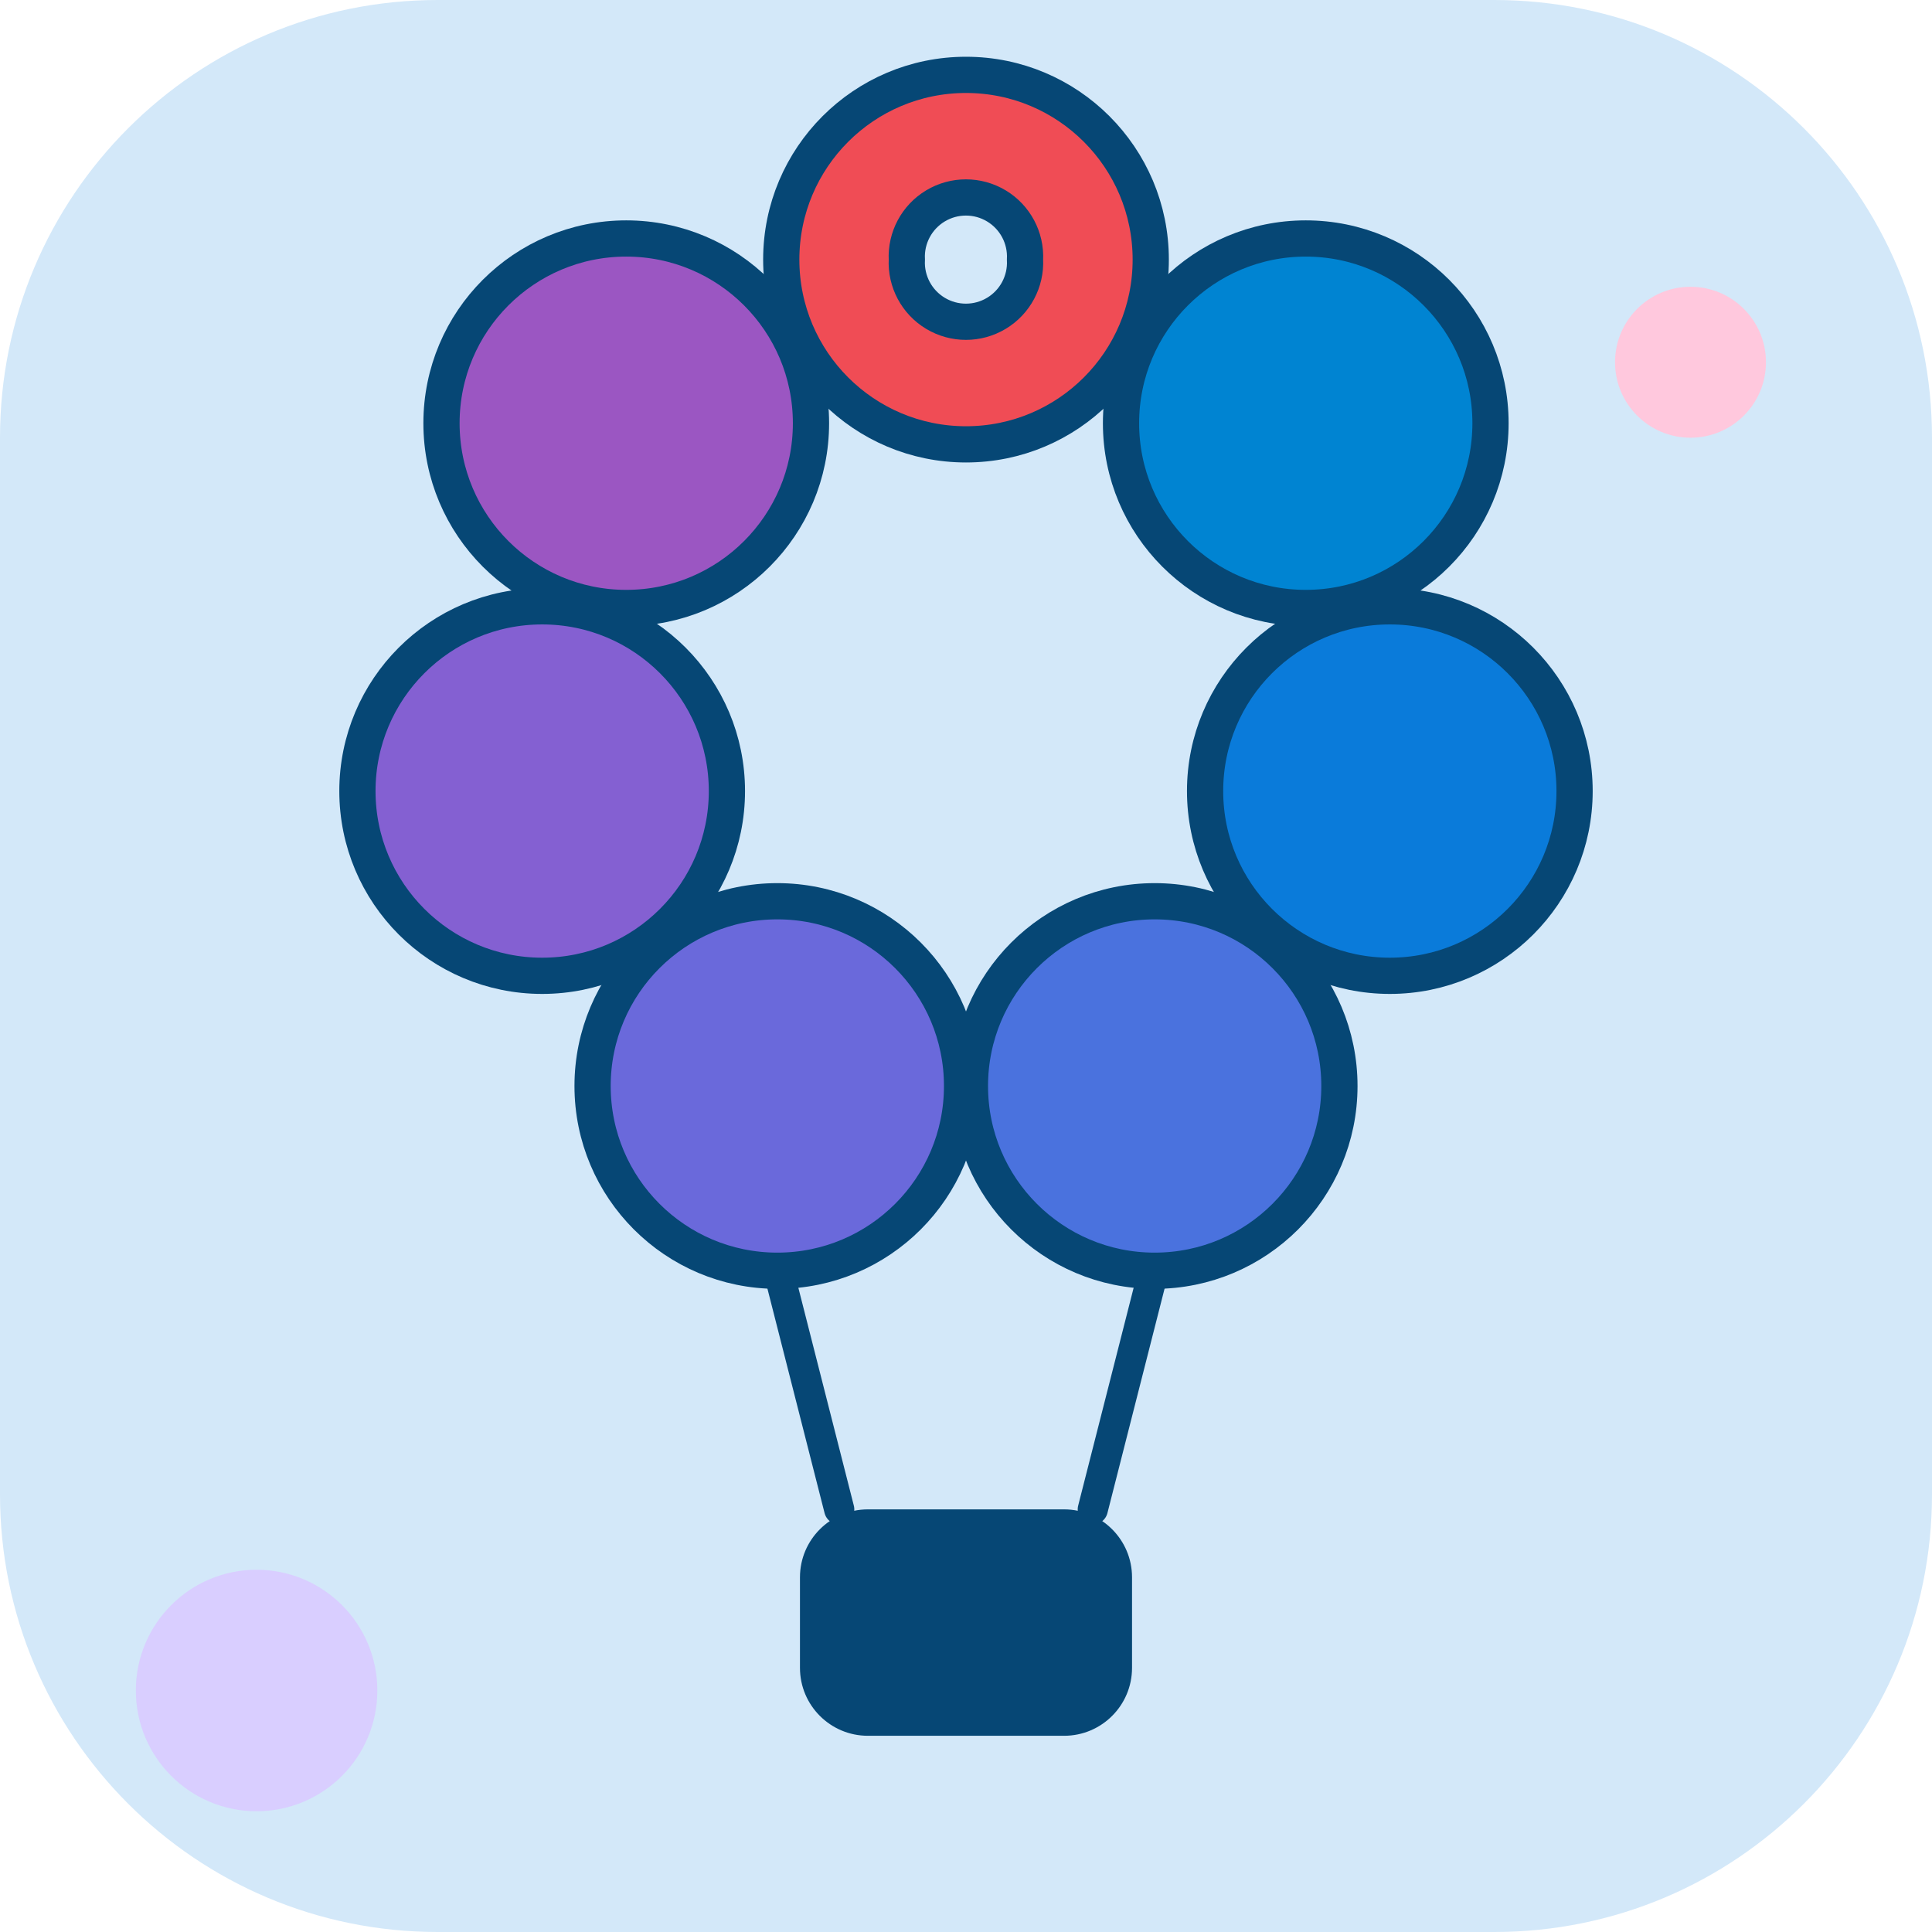
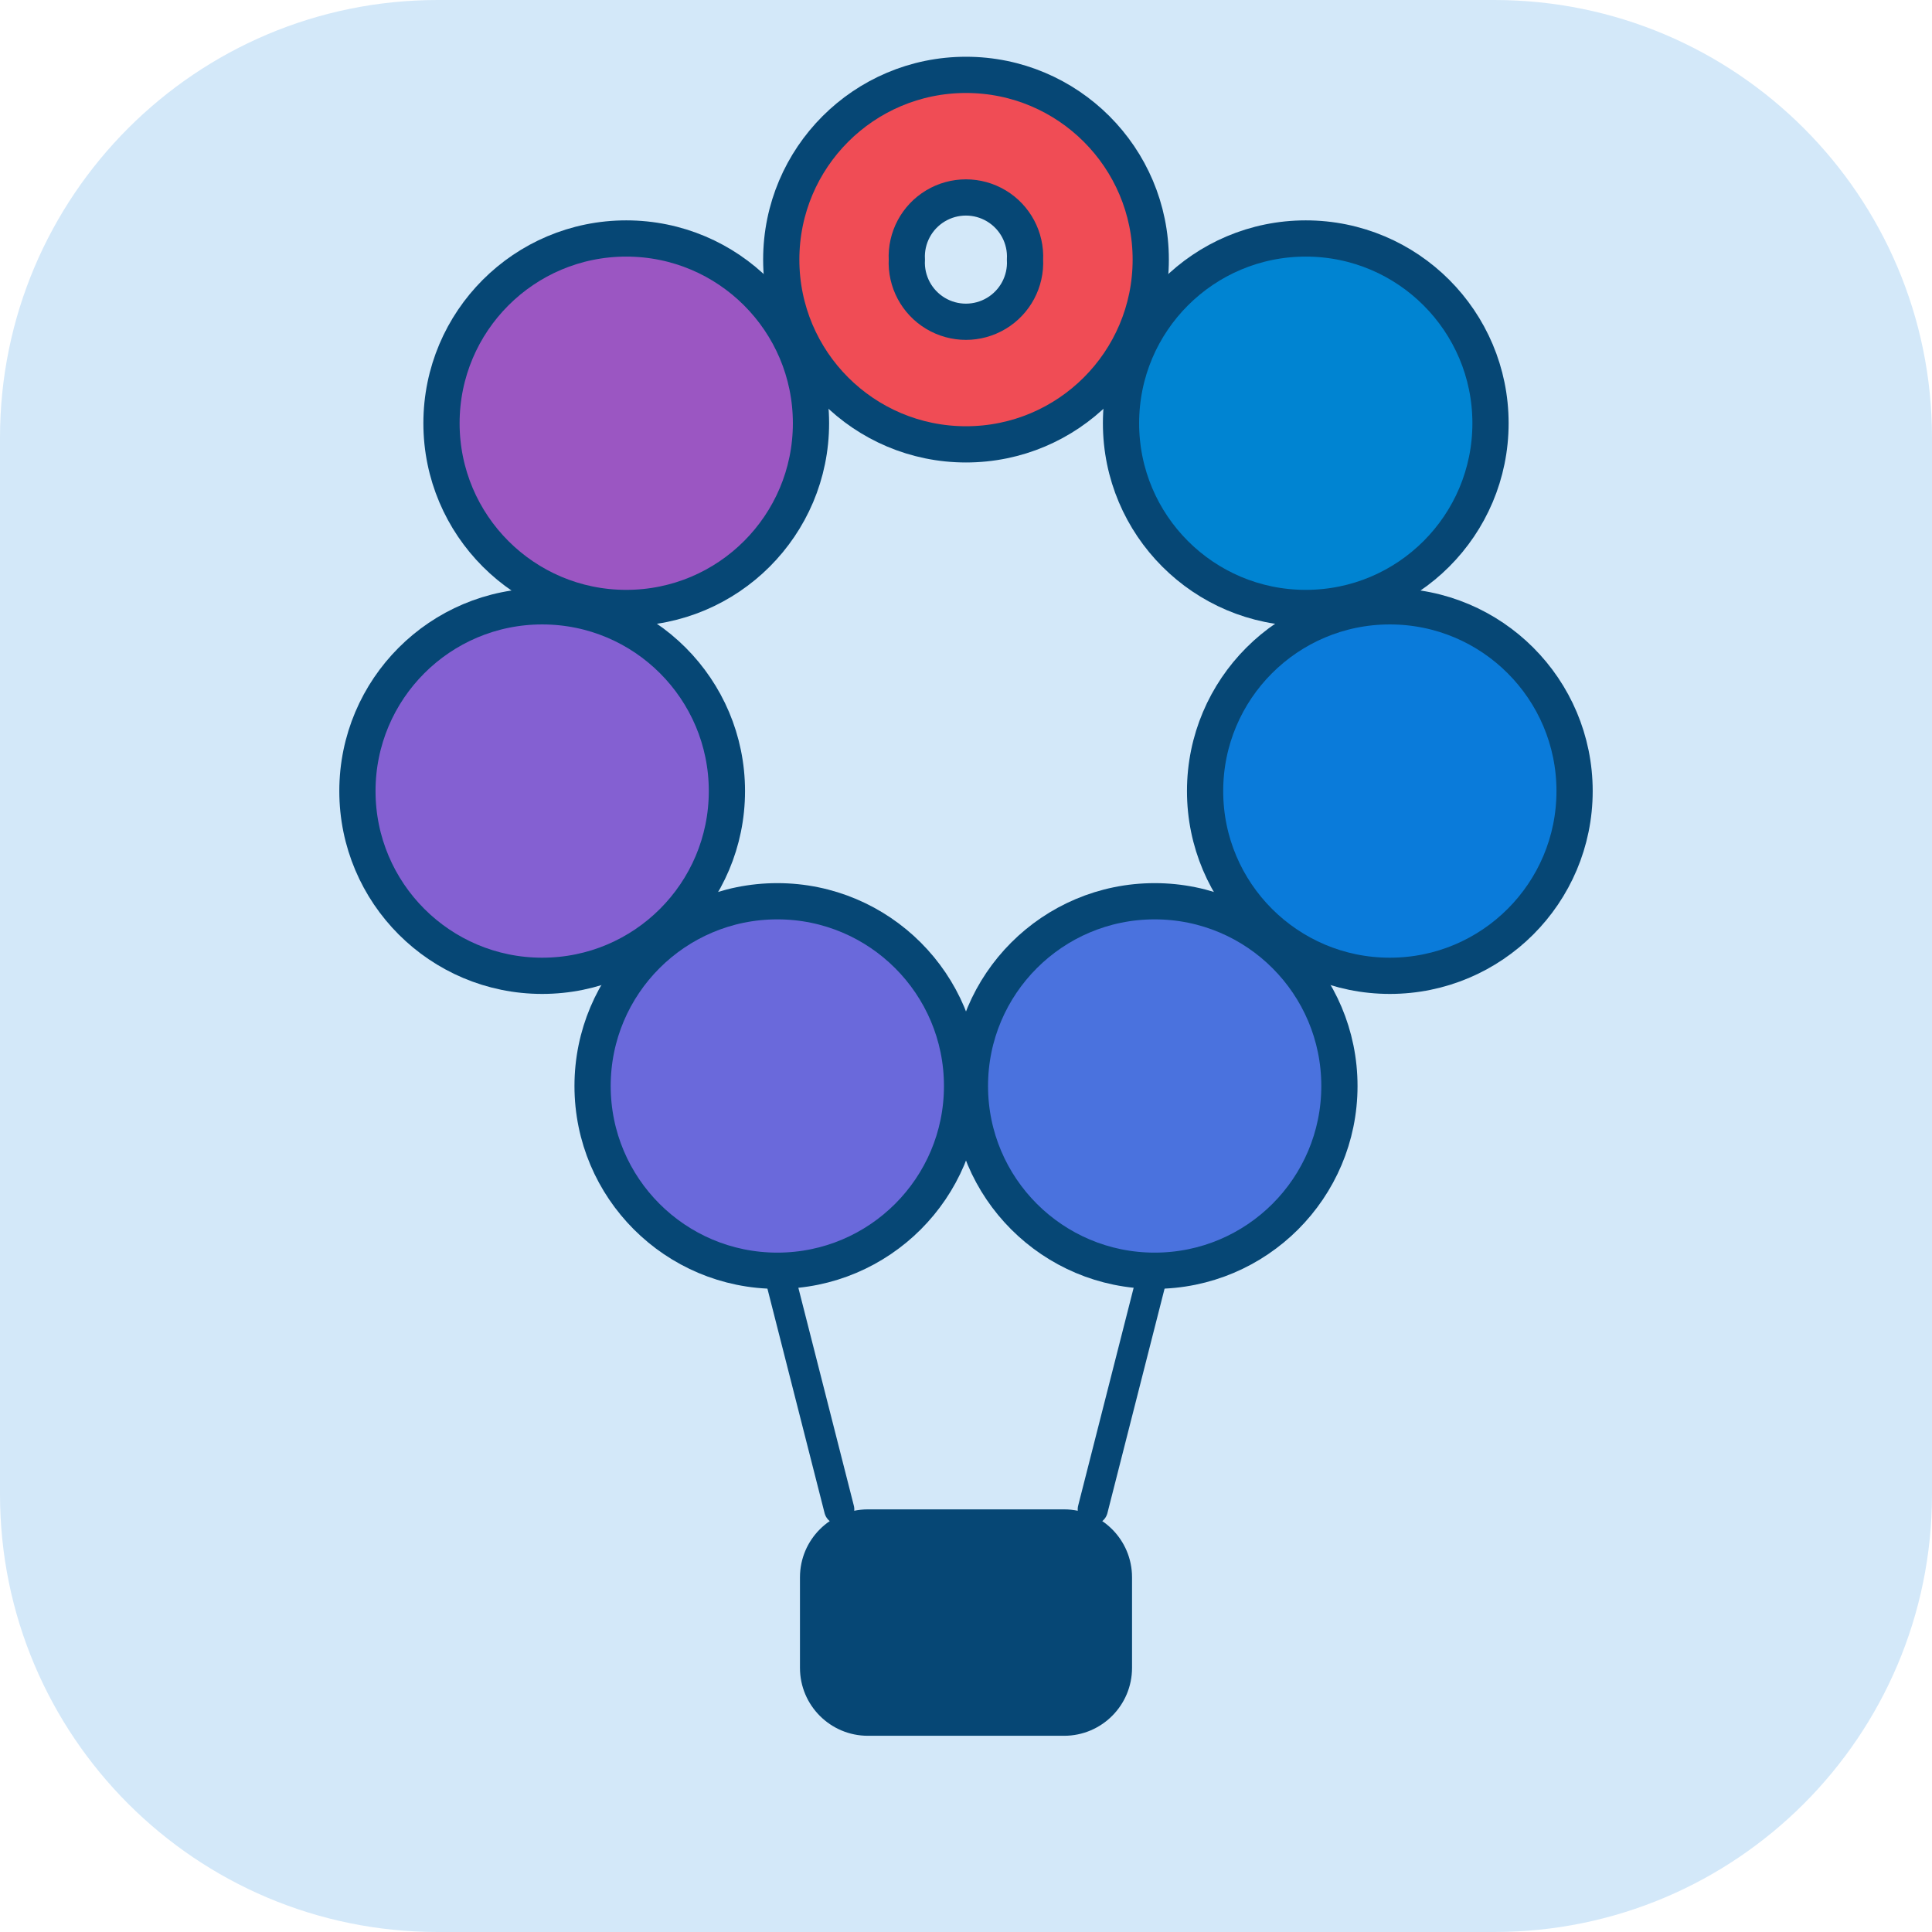
<svg xmlns="http://www.w3.org/2000/svg" width="128" height="128" viewBox="0 0 128 128" role="img" aria-label="Faraway, icona app light">
  <defs>
    <clipPath id="y3lT">
      <rect width="128" height="128" rx="29" />
    </clipPath>
  </defs>
  <rect width="128" height="128" rx="29" fill="#D3E8F9" />
  <g clip-path="url(#y3lT)">
-     <circle cx="112" cy="24" r="5" fill="#FFC8DD" />
-     <circle cx="17" cy="112" r="8" fill="#D9CEFF" />
-     <path d="M51.5 83.9L55.6 100.0M76.5 83.9L72.4 100.0" stroke="#064775" stroke-width="2" stroke-linecap="round" />
-     <rect x="53.0" y="100.0" width="22.0" height="15.0" rx="4.5" fill="#064775" />
-     <path d="M51.76 17.20a12.24 12.24 0 1 0 24.48 0a12.24 12.24 0 1 0 -24.48 0ZM60.08 17.20a3.92 3.92 0 1 0 7.83 0a3.92 3.92 0 1 0 -7.83 0Z" fill="#F04C55" fill-rule="evenodd" stroke="#064775" stroke-width="2.4" />
-     <circle cx="86.51" cy="28.04" r="12.24" fill="#0084D2" stroke="#064775" stroke-width="2.4" />
-     <circle cx="92.08" cy="52.41" r="12.24" fill="#0A7BDA" stroke="#064775" stroke-width="2.4" />
-     <circle cx="76.5" cy="71.95" r="12.24" fill="#4A72DE" stroke="#064775" stroke-width="2.4" />
-     <circle cx="51.5" cy="71.95" r="12.24" fill="#6A69DB" stroke="#064775" stroke-width="2.4" />
-     <circle cx="35.92" cy="52.41" r="12.24" fill="#8460D2" stroke="#064775" stroke-width="2.4" />
-     <circle cx="41.49" cy="28.04" r="12.24" fill="#9B56C2" stroke="#064775" stroke-width="2.4" />
+     <g>
+       <path d="M51.5 83.9L55.6 100.0M76.5 83.9L72.4 100.0" stroke="#064775" stroke-width="2" stroke-linecap="round" />
+       <rect x="53.0" y="100.0" width="22.0" height="15.0" rx="4.5" fill="#064775" />
+       <path d="M51.76 17.20a12.24 12.24 0 1 0 24.48 0a12.24 12.24 0 1 0 -24.48 0ZM60.08 17.20a3.92 3.92 0 1 0 7.83 0a3.92 3.92 0 1 0 -7.83 0Z" fill="#F04C55" fill-rule="evenodd" stroke="#064775" stroke-width="2.4" />
+       <circle cx="86.51" cy="28.04" r="12.24" fill="#0084D2" stroke="#064775" stroke-width="2.4" />
+       <circle cx="92.08" cy="52.41" r="12.24" fill="#0A7BDA" stroke="#064775" stroke-width="2.4" />
+       <circle cx="76.5" cy="71.95" r="12.24" fill="#4A72DE" stroke="#064775" stroke-width="2.4" />
+       <circle cx="51.5" cy="71.95" r="12.24" fill="#6A69DB" stroke="#064775" stroke-width="2.4" />
+       <circle cx="35.92" cy="52.41" r="12.24" fill="#8460D2" stroke="#064775" stroke-width="2.4" />
+       <circle cx="41.49" cy="28.04" r="12.24" fill="#9B56C2" stroke="#064775" stroke-width="2.4" />
+     </g>
  </g>
</svg>
